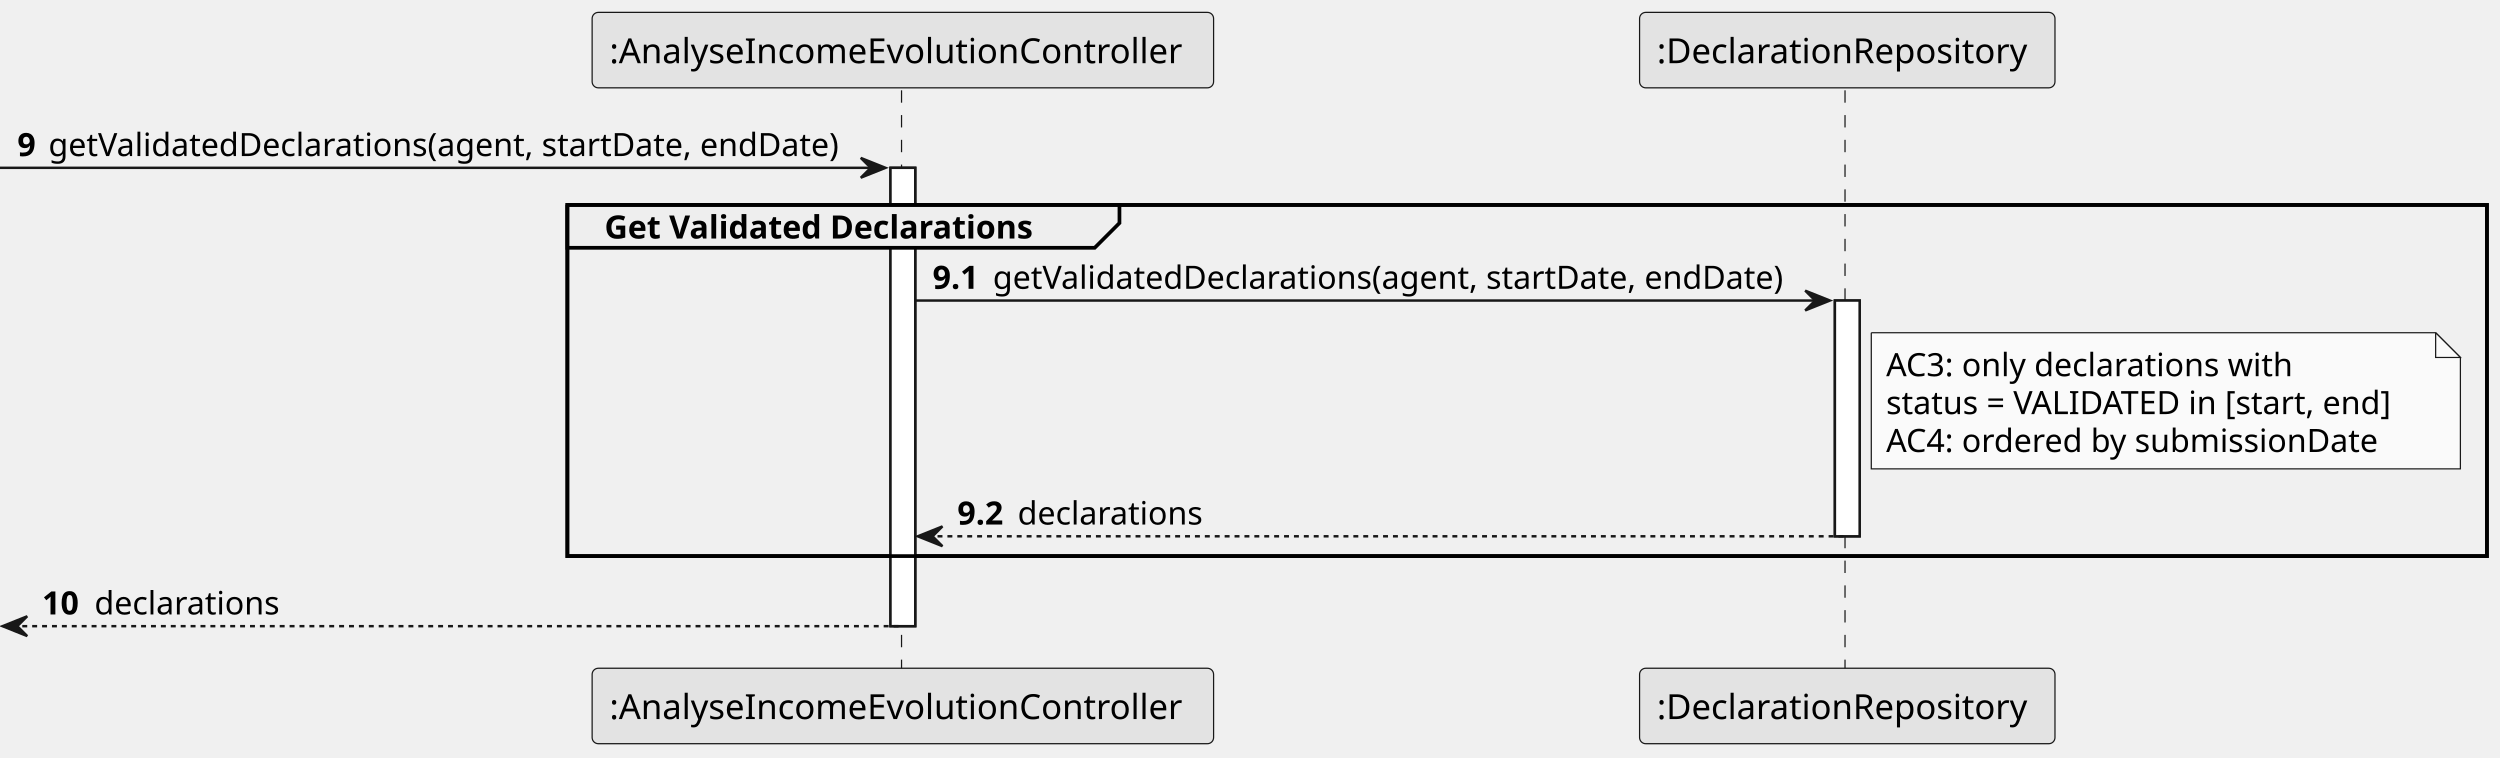
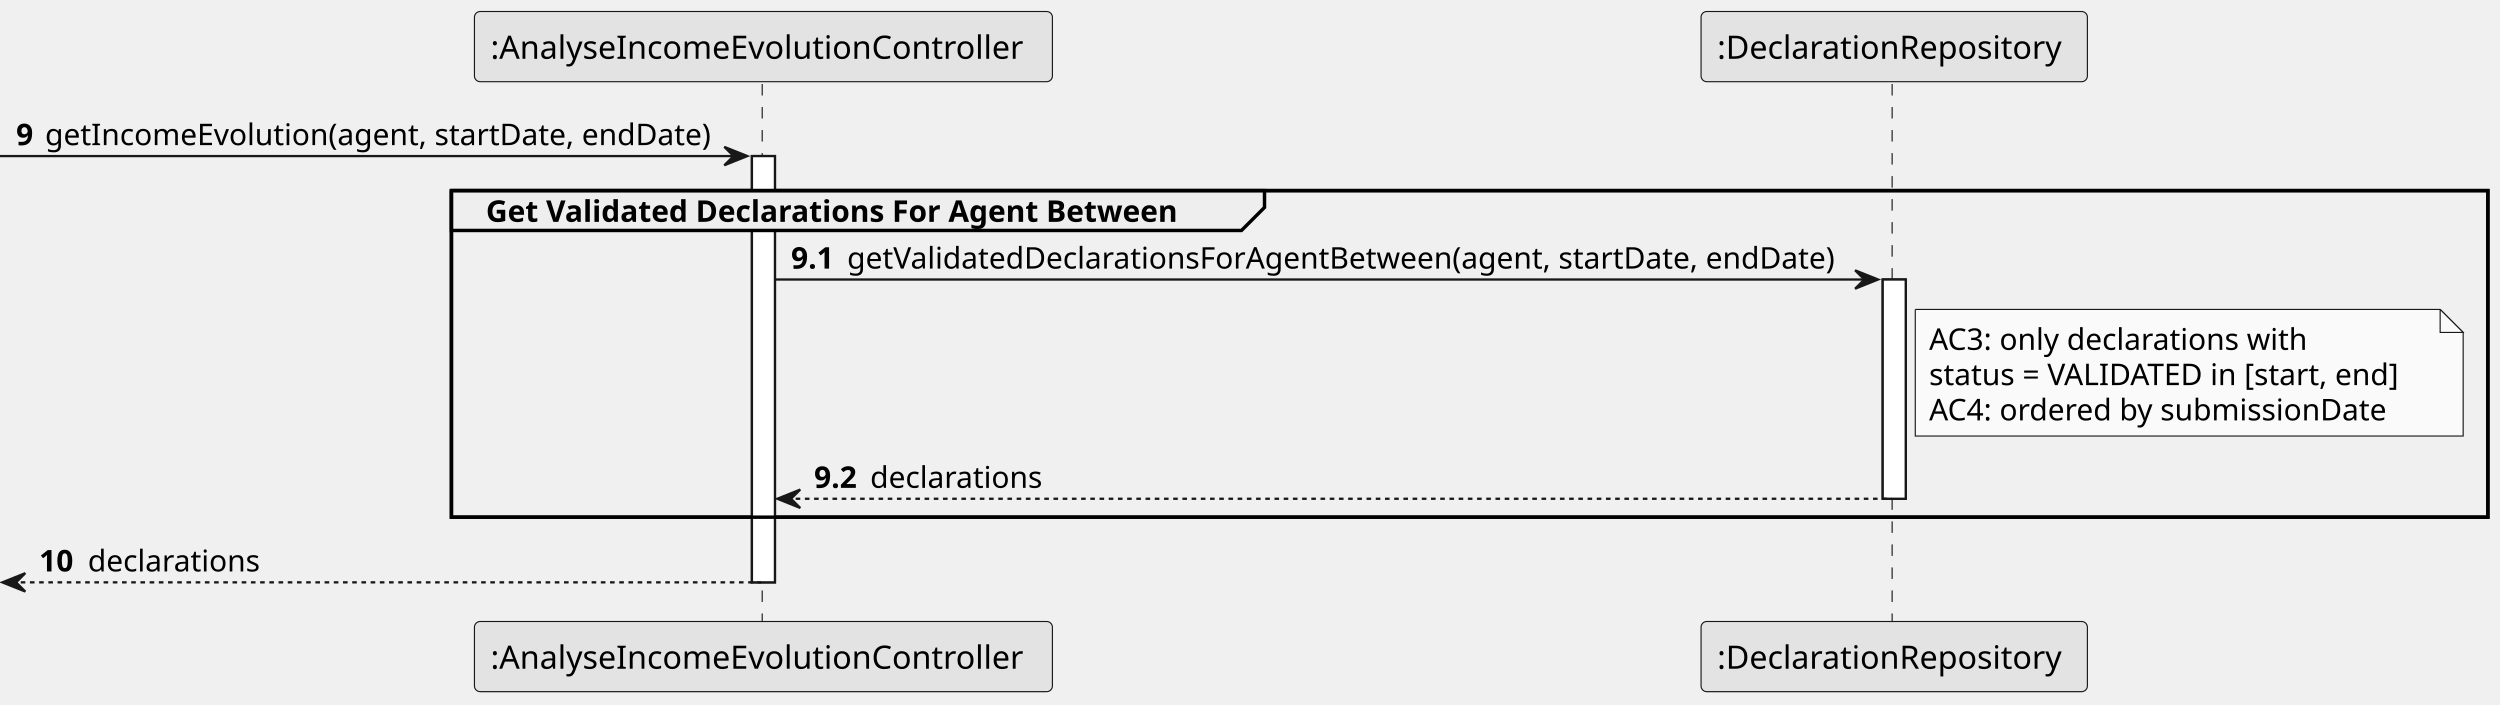
- <svg xmlns="http://www.w3.org/2000/svg" contentStyleType="text/css" data-diagram-type="SEQUENCE" height="306px" preserveAspectRatio="none" style="width:1010px;height:306px;background:#FFFFFF;" version="1.1" viewBox="0 0 1010 306" width="1010px" zoomAndPan="magnify">
+ <svg xmlns="http://www.w3.org/2000/svg" contentStyleType="text/css" data-diagram-type="SEQUENCE" height="306px" preserveAspectRatio="none" style="width:1086px;height:306px;background:#FFFFFF;" version="1.1" viewBox="0 0 1086 306" width="1086px" zoomAndPan="magnify">
  <defs />
  <g>
    <g>
-       <rect fill="#FFFFFF" height="185.174" style="stroke:#181818;stroke-width:1;" width="10" x="359.756" y="67.799" />
+       <rect fill="#FFFFFF" height="185.174" style="stroke:#181818;stroke-width:1;" width="10" x="326.634" y="67.799" />
    </g>
    <g>
-       <rect fill="#FFFFFF" height="95.242" style="stroke:#181818;stroke-width:1;" width="10" x="741.299" y="121.42" />
+       <rect fill="#FFFFFF" height="95.242" style="stroke:#181818;stroke-width:1;" width="10" x="817.852" y="121.42" />
    </g>
-     <rect fill="none" height="141.863" style="stroke:#000000;stroke-width:1.5;" width="775.498" x="229.221" y="82.799" />
+     <rect fill="none" height="141.863" style="stroke:#000000;stroke-width:1.5;" width="884.62" x="196.099" y="82.799" />
    <g class="participant-lifeline" data-entity-uid="part1" data-qualified-name="CTRL" id="part1-lifeline">
      <g>
-         <rect fill="#000000" fill-opacity="0" height="234.484" width="8" x="360.756" y="36.488" />
-         <line style="stroke:#181818;stroke-width:0.5;stroke-dasharray:5,5;" x1="364.221" x2="364.221" y1="36.488" y2="270.973" />
+         <rect fill="#000000" fill-opacity="0" height="234.484" width="8" x="327.634" y="36.488" />
+         <line style="stroke:#181818;stroke-width:0.5;stroke-dasharray:5,5;" x1="331.099" x2="331.099" y1="36.488" y2="270.973" />
      </g>
    </g>
    <g class="participant-lifeline" data-entity-uid="part2" data-qualified-name="DR" id="part2-lifeline">
      <g>
-         <rect fill="#000000" fill-opacity="0" height="234.484" width="8" x="742.299" y="36.488" />
-         <line style="stroke:#181818;stroke-width:0.5;stroke-dasharray:5,5;" x1="745.388" x2="745.388" y1="36.488" y2="270.973" />
+         <rect fill="#000000" fill-opacity="0" height="234.484" width="8" x="818.852" y="36.488" />
+         <line style="stroke:#181818;stroke-width:0.5;stroke-dasharray:5,5;" x1="821.941" x2="821.941" y1="36.488" y2="270.973" />
      </g>
    </g>
    <g class="participant participant-head" data-entity-uid="part1" data-qualified-name="CTRL" id="part1-head">
-       <rect fill="#E3E3E3" height="30.488" rx="2.5" ry="2.5" style="stroke:#181818;stroke-width:0.5;" width="251.07" x="239.221" y="5" />
-       <text fill="#000000" font-family="sans-serif" font-size="14" lengthAdjust="spacing" textLength="237.07" x="246.221" y="25.535">:AnalyseIncomeEvolutionController</text>
+       <rect fill="#E3E3E3" height="30.488" rx="2.5" ry="2.5" style="stroke:#181818;stroke-width:0.5;" width="251.07" x="206.099" y="5" />
+       <text fill="#000000" font-family="sans-serif" font-size="14" lengthAdjust="spacing" textLength="237.07" x="213.099" y="25.535">:AnalyseIncomeEvolutionController</text>
    </g>
    <g class="participant participant-tail" data-entity-uid="part1" data-qualified-name="CTRL" id="part1-tail">
-       <rect fill="#E3E3E3" height="30.488" rx="2.5" ry="2.5" style="stroke:#181818;stroke-width:0.5;" width="251.07" x="239.221" y="269.973" />
-       <text fill="#000000" font-family="sans-serif" font-size="14" lengthAdjust="spacing" textLength="237.07" x="246.221" y="290.508">:AnalyseIncomeEvolutionController</text>
+       <rect fill="#E3E3E3" height="30.488" rx="2.5" ry="2.5" style="stroke:#181818;stroke-width:0.5;" width="251.07" x="206.099" y="269.973" />
+       <text fill="#000000" font-family="sans-serif" font-size="14" lengthAdjust="spacing" textLength="237.07" x="213.099" y="290.508">:AnalyseIncomeEvolutionController</text>
    </g>
    <g class="participant participant-head" data-entity-uid="part2" data-qualified-name="DR" id="part2-head">
-       <rect fill="#E3E3E3" height="30.488" rx="2.5" ry="2.5" style="stroke:#181818;stroke-width:0.5;" width="167.822" x="662.388" y="5" />
-       <text fill="#000000" font-family="sans-serif" font-size="14" lengthAdjust="spacing" textLength="153.822" x="669.388" y="25.535">:DeclarationRepository</text>
+       <rect fill="#E3E3E3" height="30.488" rx="2.5" ry="2.5" style="stroke:#181818;stroke-width:0.5;" width="167.822" x="738.941" y="5" />
+       <text fill="#000000" font-family="sans-serif" font-size="14" lengthAdjust="spacing" textLength="153.822" x="745.941" y="25.535">:DeclarationRepository</text>
    </g>
    <g class="participant participant-tail" data-entity-uid="part2" data-qualified-name="DR" id="part2-tail">
-       <rect fill="#E3E3E3" height="30.488" rx="2.5" ry="2.5" style="stroke:#181818;stroke-width:0.5;" width="167.822" x="662.388" y="269.973" />
-       <text fill="#000000" font-family="sans-serif" font-size="14" lengthAdjust="spacing" textLength="153.822" x="669.388" y="290.508">:DeclarationRepository</text>
+       <rect fill="#E3E3E3" height="30.488" rx="2.5" ry="2.5" style="stroke:#181818;stroke-width:0.5;" width="167.822" x="738.941" y="269.973" />
+       <text fill="#000000" font-family="sans-serif" font-size="14" lengthAdjust="spacing" textLength="153.822" x="745.941" y="290.508">:DeclarationRepository</text>
    </g>
    <g>
-       <rect fill="#FFFFFF" height="185.174" style="stroke:#181818;stroke-width:1;" width="10" x="359.756" y="67.799" />
+       <rect fill="#FFFFFF" height="185.174" style="stroke:#181818;stroke-width:1;" width="10" x="326.634" y="67.799" />
    </g>
    <g>
-       <rect fill="#FFFFFF" height="95.242" style="stroke:#181818;stroke-width:1;" width="10" x="741.299" y="121.42" />
+       <rect fill="#FFFFFF" height="95.242" style="stroke:#181818;stroke-width:1;" width="10" x="817.852" y="121.42" />
    </g>
    <g class="message" data-entity-1="part1" data-entity-2="part1" id="msg1">
-       <polygon fill="#181818" points="347.756,63.799,357.756,67.799,347.756,71.799,351.756,67.799" style="stroke:#181818;stroke-width:1;" />
-       <line style="stroke:#181818;stroke-width:1;" x1="0" x2="353.756" y1="67.799" y2="67.799" />
+       <polygon fill="#181818" points="314.634,63.799,324.634,67.799,314.634,71.799,318.634,67.799" style="stroke:#181818;stroke-width:1;" />
+       <line style="stroke:#181818;stroke-width:1;" x1="0" x2="320.634" y1="67.799" y2="67.799" />
      <text fill="#000000" font-family="sans-serif" font-size="13" font-weight="bold" lengthAdjust="spacing" textLength="8.576" x="7" y="63.057">9</text>
-       <text fill="#000000" font-family="sans-serif" font-size="13" lengthAdjust="spacing" textLength="328.18" x="19.576" y="63.057">getValidatedDeclarations(agent, startDate, endDate)</text>
+       <text fill="#000000" font-family="sans-serif" font-size="13" lengthAdjust="spacing" textLength="295.058" x="19.576" y="63.057">getIncomeEvolution(agent, startDate, endDate)</text>
    </g>
-     <path d="M229.221,82.799 L452.26,82.799 L452.26,90.109 L442.26,100.109 L229.221,100.109 L229.221,82.799" fill="#EEEEEE" style="stroke:#000000;stroke-width:1.5;" />
-     <rect fill="none" height="141.863" style="stroke:#000000;stroke-width:1.5;" width="775.498" x="229.221" y="82.799" />
-     <text fill="#000000" font-family="sans-serif" font-size="13" font-weight="bold" lengthAdjust="spacing" textLength="178.039" x="244.221" y="96.367">Get Validated Declarations</text>
+     <path d="M196.099,82.799 L549.303,82.799 L549.303,90.109 L539.303,100.109 L196.099,100.109 L196.099,82.799" fill="#EEEEEE" style="stroke:#000000;stroke-width:1.5;" />
+     <rect fill="none" height="141.863" style="stroke:#000000;stroke-width:1.5;" width="884.62" x="196.099" y="82.799" />
+     <text fill="#000000" font-family="sans-serif" font-size="13" font-weight="bold" lengthAdjust="spacing" textLength="308.204" x="211.099" y="96.367">Get Validated Declarations For Agent Between</text>
    <g class="message" data-entity-1="part1" data-entity-2="part2" id="msg2">
-       <polygon fill="#181818" points="729.299,117.42,739.299,121.42,729.299,125.42,733.299,121.42" style="stroke:#181818;stroke-width:1;" />
-       <line style="stroke:#181818;stroke-width:1;" x1="369.756" x2="735.299" y1="121.42" y2="121.42" />
-       <text fill="#000000" font-family="sans-serif" font-size="13" font-weight="bold" lengthAdjust="spacing" textLength="20.363" x="376.756" y="116.678">9.1</text>
-       <text fill="#000000" font-family="sans-serif" font-size="13" lengthAdjust="spacing" textLength="328.18" x="401.119" y="116.678">getValidatedDeclarations(agent, startDate, endDate)</text>
+       <polygon fill="#181818" points="805.852,117.42,815.852,121.42,805.852,125.42,809.852,121.42" style="stroke:#181818;stroke-width:1;" />
+       <line style="stroke:#181818;stroke-width:1;" x1="336.634" x2="811.852" y1="121.42" y2="121.42" />
+       <text fill="#000000" font-family="sans-serif" font-size="13" font-weight="bold" lengthAdjust="spacing" textLength="20.363" x="343.634" y="116.678">9.1</text>
+       <text fill="#000000" font-family="sans-serif" font-size="13" lengthAdjust="spacing" textLength="437.855" x="367.997" y="116.678">getValidatedDeclarationsForAgentBetween(agent, startDate, endDate)</text>
    </g>
-     <path d="M756,134.42 L756,189.42 L994,189.42 L994,144.42 L984,134.42 L756,134.42" fill="#FAFAFA" style="stroke:#181818;stroke-width:0.5;" />
-     <path d="M984,134.42 L984,144.42 L994,144.42 L984,134.42" fill="#FAFAFA" style="stroke:#181818;stroke-width:0.5;" />
-     <text fill="#000000" font-family="sans-serif" font-size="13" lengthAdjust="spacing" textLength="172.764" x="762" y="151.988">AC3: only declarations with</text>
-     <text fill="#000000" font-family="sans-serif" font-size="13" lengthAdjust="spacing" textLength="217.718" x="762" y="167.299">status = VALIDATED in [start, end]</text>
-     <text fill="#000000" font-family="sans-serif" font-size="13" lengthAdjust="spacing" textLength="207.943" x="762" y="182.609">AC4: ordered by submissionDate</text>
+     <path d="M832,134.42 L832,189.42 L1070,189.42 L1070,144.42 L1060,134.42 L832,134.42" fill="#FAFAFA" style="stroke:#181818;stroke-width:0.5;" />
+     <path d="M1060,134.42 L1060,144.42 L1070,144.42 L1060,134.42" fill="#FAFAFA" style="stroke:#181818;stroke-width:0.5;" />
+     <text fill="#000000" font-family="sans-serif" font-size="13" lengthAdjust="spacing" textLength="172.764" x="838" y="151.988">AC3: only declarations with</text>
+     <text fill="#000000" font-family="sans-serif" font-size="13" lengthAdjust="spacing" textLength="217.718" x="838" y="167.299">status = VALIDATED in [start, end]</text>
+     <text fill="#000000" font-family="sans-serif" font-size="13" lengthAdjust="spacing" textLength="207.943" x="838" y="182.609">AC4: ordered by submissionDate</text>
    <g class="message" data-entity-1="part2" data-entity-2="part1" id="msg3">
-       <polygon fill="#181818" points="380.756,212.662,370.756,216.662,380.756,220.662,376.756,216.662" style="stroke:#181818;stroke-width:1;" />
-       <line style="stroke:#181818;stroke-width:1;stroke-dasharray:2,2;" x1="374.756" x2="745.299" y1="216.662" y2="216.662" />
-       <text fill="#000000" font-family="sans-serif" font-size="13" font-weight="bold" lengthAdjust="spacing" textLength="20.363" x="386.756" y="211.92">9.2</text>
-       <text fill="#000000" font-family="sans-serif" font-size="13" lengthAdjust="spacing" textLength="76.819" x="411.119" y="211.92">declarations</text>
+       <polygon fill="#181818" points="347.634,212.662,337.634,216.662,347.634,220.662,343.634,216.662" style="stroke:#181818;stroke-width:1;" />
+       <line style="stroke:#181818;stroke-width:1;stroke-dasharray:2,2;" x1="341.634" x2="821.852" y1="216.662" y2="216.662" />
+       <text fill="#000000" font-family="sans-serif" font-size="13" font-weight="bold" lengthAdjust="spacing" textLength="20.363" x="353.634" y="211.92">9.2</text>
+       <text fill="#000000" font-family="sans-serif" font-size="13" lengthAdjust="spacing" textLength="76.819" x="377.997" y="211.92">declarations</text>
    </g>
    <g class="message" data-entity-1="part1" data-entity-2="part1" id="msg4">
      <polygon fill="#181818" points="11,248.973,1,252.973,11,256.973,7,252.973" style="stroke:#181818;stroke-width:1;" />
-       <line style="stroke:#181818;stroke-width:1;stroke-dasharray:2,2;" x1="5" x2="363.756" y1="252.973" y2="252.973" />
+       <line style="stroke:#181818;stroke-width:1;stroke-dasharray:2,2;" x1="5" x2="330.634" y1="252.973" y2="252.973" />
      <text fill="#000000" font-family="sans-serif" font-size="13" font-weight="bold" lengthAdjust="spacing" textLength="17.151" x="17" y="248.231">10</text>
      <text fill="#000000" font-family="sans-serif" font-size="13" lengthAdjust="spacing" textLength="76.819" x="38.151" y="248.231">declarations</text>
    </g>
  </g>
</svg>
